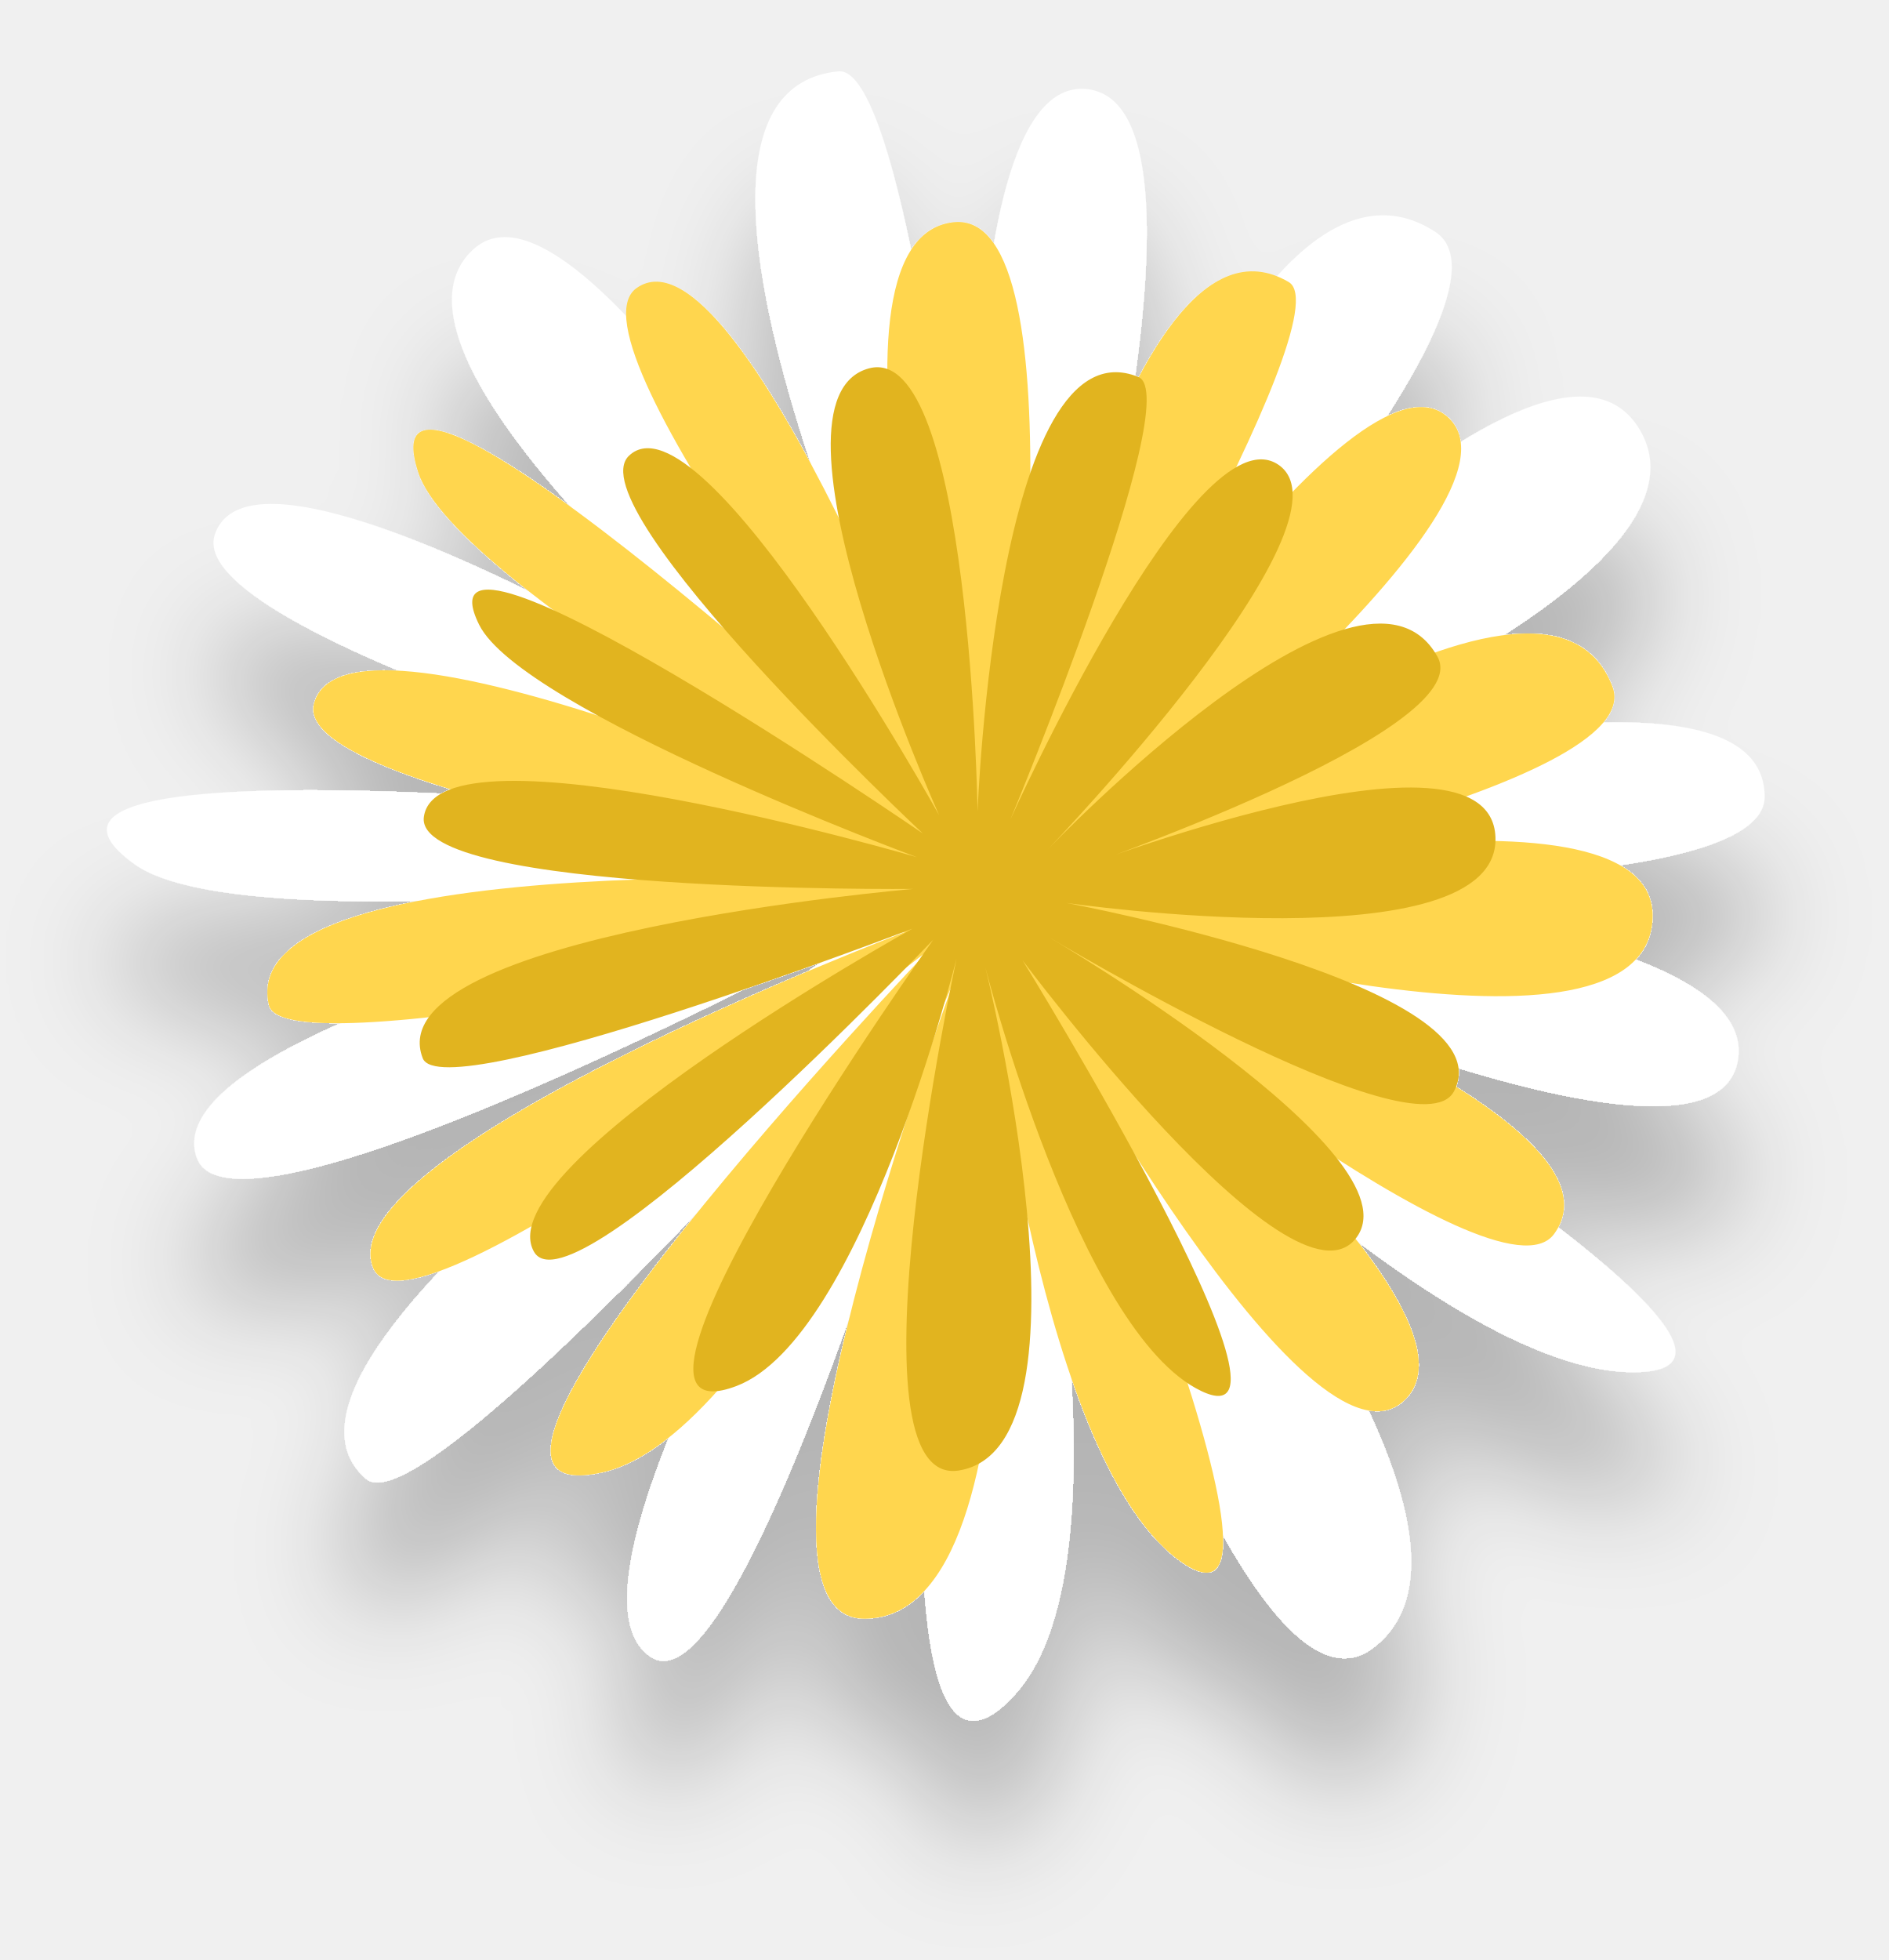
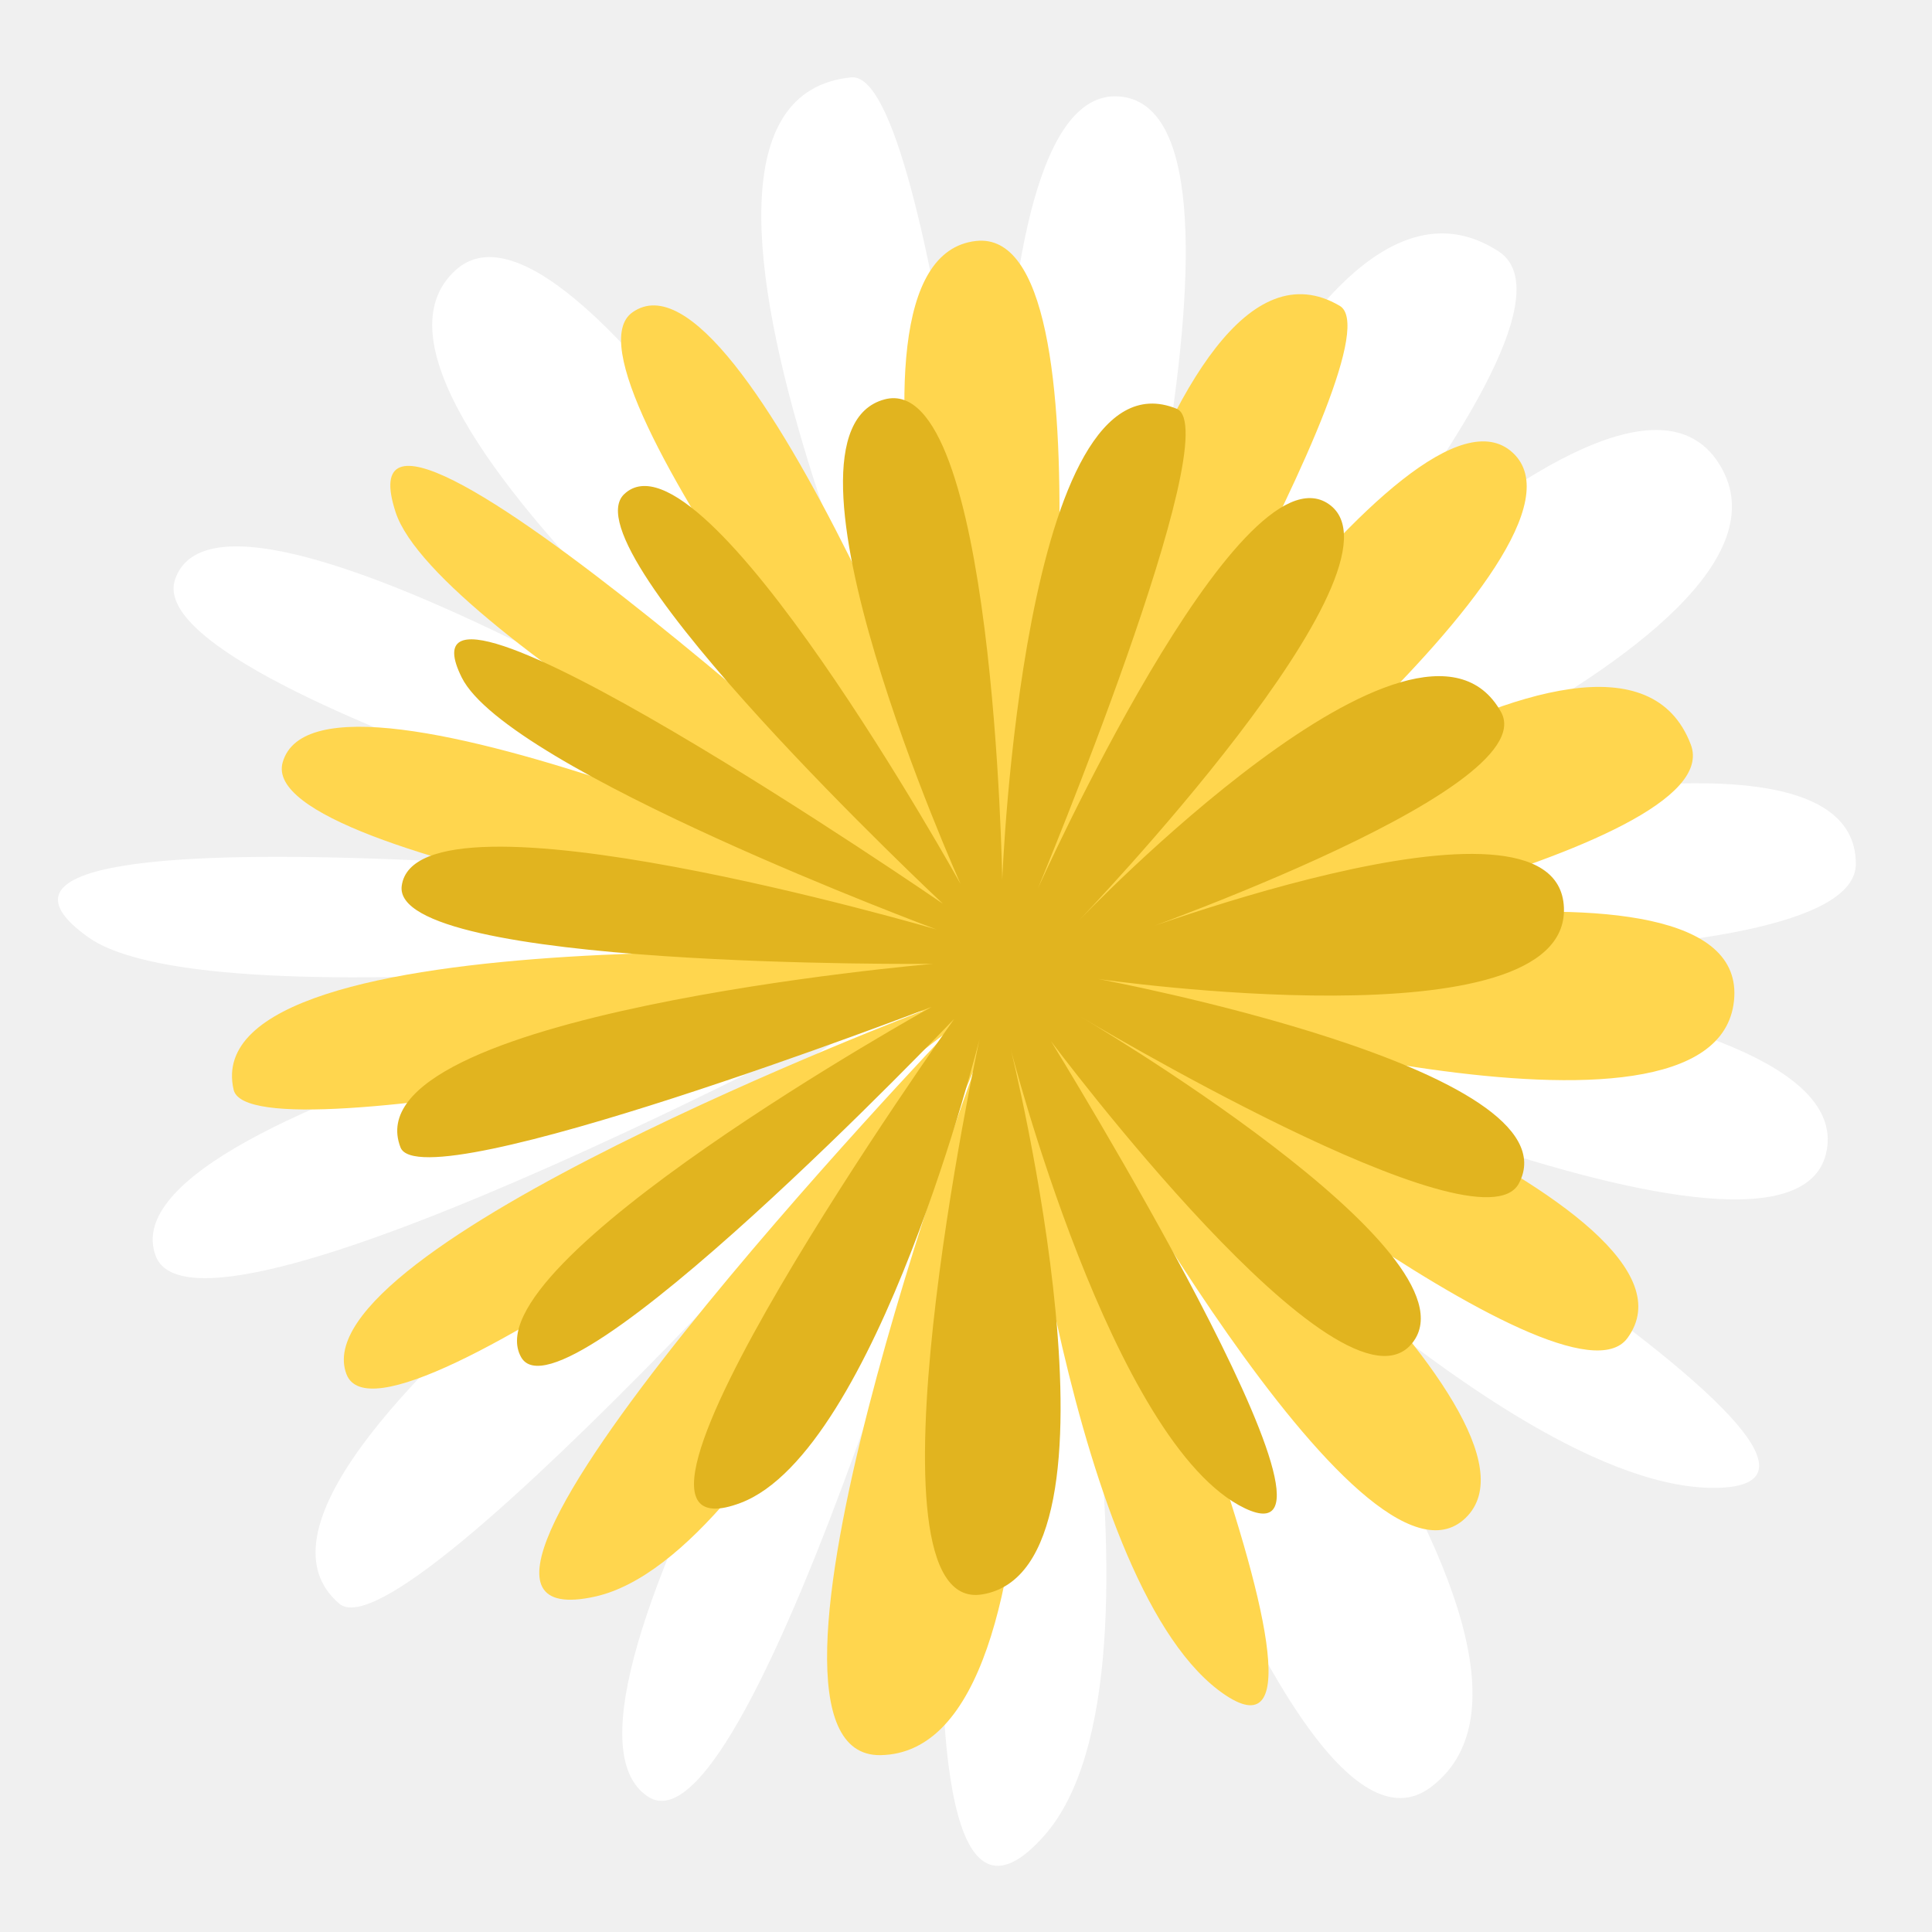
- <svg xmlns="http://www.w3.org/2000/svg" width="106" height="110" viewBox="0 0 106 110" fill="none">
-   <g filter="url(#filter0_d_301_497)">
-     <path d="M36.558 93.004C42.058 96.54 54.058 54.004 54.058 54.004C54.058 54.004 47.195 106.183 57.058 95.004C64.558 86.504 56.558 54.504 56.558 54.504C56.558 54.504 69.058 98.504 77.058 92.504C87.058 85.004 59.058 54.004 59.058 54.004C59.058 54.004 80.558 77.504 92.058 77.004C103.558 76.504 61.558 52.004 61.558 52.004C61.558 52.004 96.058 68.23 97.558 59.504C99.058 50.778 62.558 49.236 62.558 49.236C62.558 49.236 99.058 51.141 99.058 44.715C99.058 34.622 62.558 46.004 62.558 46.004C62.558 46.004 97.558 33.504 92.058 24.134C86.558 14.764 61.558 43.504 61.558 43.504C61.558 43.504 86.584 16.899 80.558 13.004C69.482 5.845 59.058 42.708 59.058 42.708C59.058 42.708 69.558 6.004 61.047 5.004C52.535 4.004 55.058 42.004 55.058 42.004C55.058 42.004 51.428 3.569 47.058 4.004C34.112 5.292 52.284 42.708 52.284 42.708C52.284 42.708 33.058 8.004 26.558 14.004C19.058 20.927 49.558 44.504 49.558 44.504C49.558 44.504 14.73 21.997 12.058 30.004C10.058 35.997 49.058 46.504 49.058 46.504C49.058 46.504 -3.625 40.517 7.558 48.504C14.12 53.19 49.558 48.504 49.558 48.504C49.558 48.504 8.058 57.004 11.058 65.004C13.347 71.108 50.558 51.004 50.558 51.004C50.558 51.004 12.058 75.718 20.558 83.004C24.058 86.004 52.058 54.004 52.058 54.004C52.058 54.004 29.558 88.504 36.558 93.004Z" fill="white" />
-     <path d="M20.933 71.127C22.892 76.254 52.183 53.284 52.183 53.284C52.183 53.284 21.564 85.353 33.799 82.639C43.103 80.576 53.625 54.862 53.625 54.862C53.625 54.862 40.171 90.962 48.568 90.846C59.064 90.7 55.564 55.761 55.564 55.761C55.564 55.761 58.403 82.383 66.428 87.739C74.453 93.095 58.251 55.639 58.251 55.639C58.251 55.639 73.501 83.756 78.86 78.567C84.219 73.379 60.305 54.253 60.305 54.253C60.305 54.253 84.038 73.626 87.237 69.258C92.262 62.397 61.914 52.056 61.914 52.056C61.914 52.056 91.805 60.894 92.751 51.801C93.696 42.708 62.483 49.861 62.483 49.861C62.483 49.861 92.651 44.172 90.516 38.54C86.59 28.188 61.188 48.082 61.188 48.082C61.188 48.082 86.562 28.333 81.305 23.438C76.047 18.543 58.834 45.623 58.834 45.623C58.834 45.623 75.515 17.699 72.344 15.83C62.948 10.293 56.607 44.727 56.607 44.727C56.607 44.727 60.885 11.615 53.503 12.474C44.984 13.466 53.87 44.598 53.87 44.598C53.87 44.598 41.525 12.049 35.732 16.169C31.395 19.252 52.536 45.71 52.536 45.71C52.536 45.71 19.893 15.547 23.478 26.515C25.582 32.95 51.879 47.317 51.879 47.317C51.879 47.317 19.584 32.541 17.63 39.464C16.139 44.747 51.31 49.511 51.31 49.511C51.31 49.511 12.972 47.242 15.092 56.405C15.965 60.177 50.831 52.294 50.831 52.294C50.831 52.294 18.44 64.601 20.933 71.127Z" fill="#FFD64E" />
-     <path d="M29.971 70.243C32.085 74.031 52.387 52.74 52.387 52.74C52.387 52.74 32.08 81.298 41.341 77.787C48.383 75.117 53.694 53.811 53.694 53.811C53.694 53.811 47.27 83.573 53.824 82.528C62.017 81.223 55.313 54.293 55.313 54.293C55.313 54.293 60.555 74.793 67.44 78.071C74.325 81.349 57.4 53.893 57.4 53.893C57.4 53.893 72.52 74.153 76.122 69.487C79.724 64.82 58.849 52.576 58.849 52.576C58.849 52.576 79.611 65.034 81.617 61.254C84.769 55.318 59.858 50.675 59.858 50.675C59.858 50.675 84.24 54.194 83.948 46.975C83.655 39.755 60.054 48.894 60.054 48.894C60.054 48.894 83.004 41.019 80.694 36.856C76.449 29.205 58.84 47.65 58.84 47.65C58.84 47.65 76.444 29.323 71.776 26.091C67.108 22.859 56.719 45.993 56.719 45.993C56.719 45.993 66.596 22.259 63.903 21.157C55.926 17.894 54.876 45.545 54.876 45.545C54.876 45.545 54.463 19.162 48.786 20.672C42.236 22.414 52.72 45.755 52.72 45.755C52.72 45.755 39.37 21.699 35.306 25.579C32.265 28.482 51.803 46.776 51.803 46.776C51.803 46.776 22.848 26.89 26.897 35.062C29.273 39.856 51.471 48.108 51.471 48.108C51.471 48.108 24.536 40.217 23.793 45.854C23.227 50.155 51.276 49.889 51.276 49.889C51.276 49.889 21.033 52.466 23.731 59.392C24.843 62.243 51.217 52.119 51.217 52.119C51.217 52.119 27.28 65.422 29.971 70.243Z" fill="#E1B41F" />
-   </g>
-   <defs>
-     <filter id="filter0_d_301_497" x="-3" y="0" width="112" height="113" filterUnits="userSpaceOnUse" color-interpolation-filters="sRGB">
-       <feFlood flood-opacity="0" result="BackgroundImageFix" />
-       <feColorMatrix in="SourceAlpha" type="matrix" values="0 0 0 0 0 0 0 0 0 0 0 0 0 0 0 0 0 0 127 0" result="hardAlpha" />
-       <feOffset dy="7" />
-       <feGaussianBlur stdDeviation="3" />
-       <feComposite in2="hardAlpha" operator="out" />
-       <feColorMatrix type="matrix" values="0 0 0 0 0 0 0 0 0 0 0 0 0 0 0 0 0 0 0.25 0" />
-       <feBlend mode="normal" in2="BackgroundImageFix" result="effect1_dropShadow_301_497" />
-       <feBlend mode="normal" in="SourceGraphic" in2="effect1_dropShadow_301_497" result="shape" />
-     </filter>
-   </defs>
+ <svg xmlns="http://www.w3.org/2000/svg" width="100" height="100" viewBox="0 0 100 100" fill="none">
+   <path d="M33.558 93.004C39.058 96.54 51.058 54.004 51.058 54.004C51.058 54.004 44.195 106.183 54.058 95.004C61.558 86.504 53.558 54.504 53.558 54.504C53.558 54.504 66.058 98.504 74.058 92.504C84.058 85.004 56.058 54.004 56.058 54.004C56.058 54.004 77.558 77.504 89.058 77.004C100.558 76.504 58.558 52.004 58.558 52.004C58.558 52.004 93.058 68.23 94.558 59.504C96.058 50.778 59.558 49.236 59.558 49.236C59.558 49.236 96.058 51.141 96.058 44.715C96.058 34.622 59.558 46.004 59.558 46.004C59.558 46.004 94.558 33.504 89.058 24.134C83.558 14.764 58.558 43.504 58.558 43.504C58.558 43.504 83.584 16.899 77.558 13.004C66.482 5.845 56.058 42.708 56.058 42.708C56.058 42.708 66.558 6.004 58.047 5.004C49.535 4.004 52.058 42.004 52.058 42.004C52.058 42.004 48.428 3.569 44.058 4.004C31.112 5.292 49.284 42.708 49.284 42.708C49.284 42.708 30.058 8.004 23.558 14.004C16.058 20.927 46.558 44.504 46.558 44.504C46.558 44.504 11.73 21.997 9.058 30.004C7.058 35.997 46.058 46.504 46.058 46.504C46.058 46.504 -6.625 40.517 4.558 48.504C11.12 53.19 46.558 48.504 46.558 48.504C46.558 48.504 5.058 57.004 8.058 65.004C10.347 71.108 47.558 51.004 47.558 51.004C47.558 51.004 9.058 75.718 17.558 83.004C21.058 86.004 49.058 54.004 49.058 54.004C49.058 54.004 26.558 88.504 33.558 93.004Z" fill="white" />
+   <path d="M17.933 71.127C19.892 76.254 49.183 53.284 49.183 53.284C49.183 53.284 18.564 85.353 30.799 82.639C40.103 80.576 50.625 54.862 50.625 54.862C50.625 54.862 37.171 90.962 45.568 90.846C56.064 90.7 52.564 55.761 52.564 55.761C52.564 55.761 55.403 82.383 63.428 87.739C71.453 93.095 55.251 55.639 55.251 55.639C55.251 55.639 70.501 83.756 75.86 78.567C81.219 73.379 57.305 54.253 57.305 54.253C57.305 54.253 81.038 73.626 84.237 69.258C89.262 62.397 58.914 52.056 58.914 52.056C58.914 52.056 88.805 60.894 89.751 51.801C90.696 42.708 59.483 49.861 59.483 49.861C59.483 49.861 89.651 44.172 87.516 38.54C83.59 28.188 58.188 48.082 58.188 48.082C58.188 48.082 83.562 28.333 78.305 23.438C73.047 18.543 55.834 45.623 55.834 45.623C55.834 45.623 72.515 17.699 69.344 15.83C59.948 10.293 53.607 44.727 53.607 44.727C53.607 44.727 57.885 11.615 50.503 12.474C41.984 13.466 50.87 44.598 50.87 44.598C50.87 44.598 38.525 12.049 32.732 16.169C28.395 19.252 49.536 45.71 49.536 45.71C49.536 45.71 16.893 15.547 20.478 26.515C22.582 32.95 48.879 47.317 48.879 47.317C48.879 47.317 16.584 32.541 14.63 39.464C13.139 44.747 48.31 49.511 48.31 49.511C48.31 49.511 9.972 47.242 12.092 56.405C12.965 60.177 47.831 52.294 47.831 52.294C47.831 52.294 15.44 64.601 17.933 71.127Z" fill="#FFD64E" />
+   <path d="M26.971 70.243C29.085 74.031 49.387 52.74 49.387 52.74C49.387 52.74 29.079 81.298 38.341 77.787C45.383 75.117 50.694 53.811 50.694 53.811C50.694 53.811 44.27 83.573 50.824 82.528C59.017 81.223 52.313 54.293 52.313 54.293C52.313 54.293 57.555 74.793 64.44 78.071C71.325 81.349 54.4 53.893 54.4 53.893C54.4 53.893 69.52 74.153 73.122 69.487C76.724 64.82 55.849 52.576 55.849 52.576C55.849 52.576 76.611 65.034 78.617 61.254C81.769 55.318 56.858 50.675 56.858 50.675C56.858 50.675 81.24 54.194 80.948 46.975C80.655 39.755 57.054 48.894 57.054 48.894C57.054 48.894 80.004 41.019 77.694 36.856C73.449 29.205 55.84 47.65 55.84 47.65C55.84 47.65 73.444 29.323 68.776 26.091C64.108 22.859 53.719 45.993 53.719 45.993C53.719 45.993 63.596 22.259 60.903 21.157C52.926 17.894 51.876 45.545 51.876 45.545C51.876 45.545 51.463 19.162 45.786 20.672C39.236 22.414 49.72 45.755 49.72 45.755C49.72 45.755 36.37 21.699 32.306 25.579C29.265 28.482 48.803 46.776 48.803 46.776C48.803 46.776 19.848 26.89 23.897 35.062C26.273 39.856 48.471 48.108 48.471 48.108C48.471 48.108 21.536 40.217 20.793 45.854C20.227 50.155 48.276 49.889 48.276 49.889C48.276 49.889 18.033 52.466 20.731 59.392C21.843 62.243 48.217 52.119 48.217 52.119C48.217 52.119 24.28 65.422 26.971 70.243Z" fill="#E1B41F" />
</svg>
